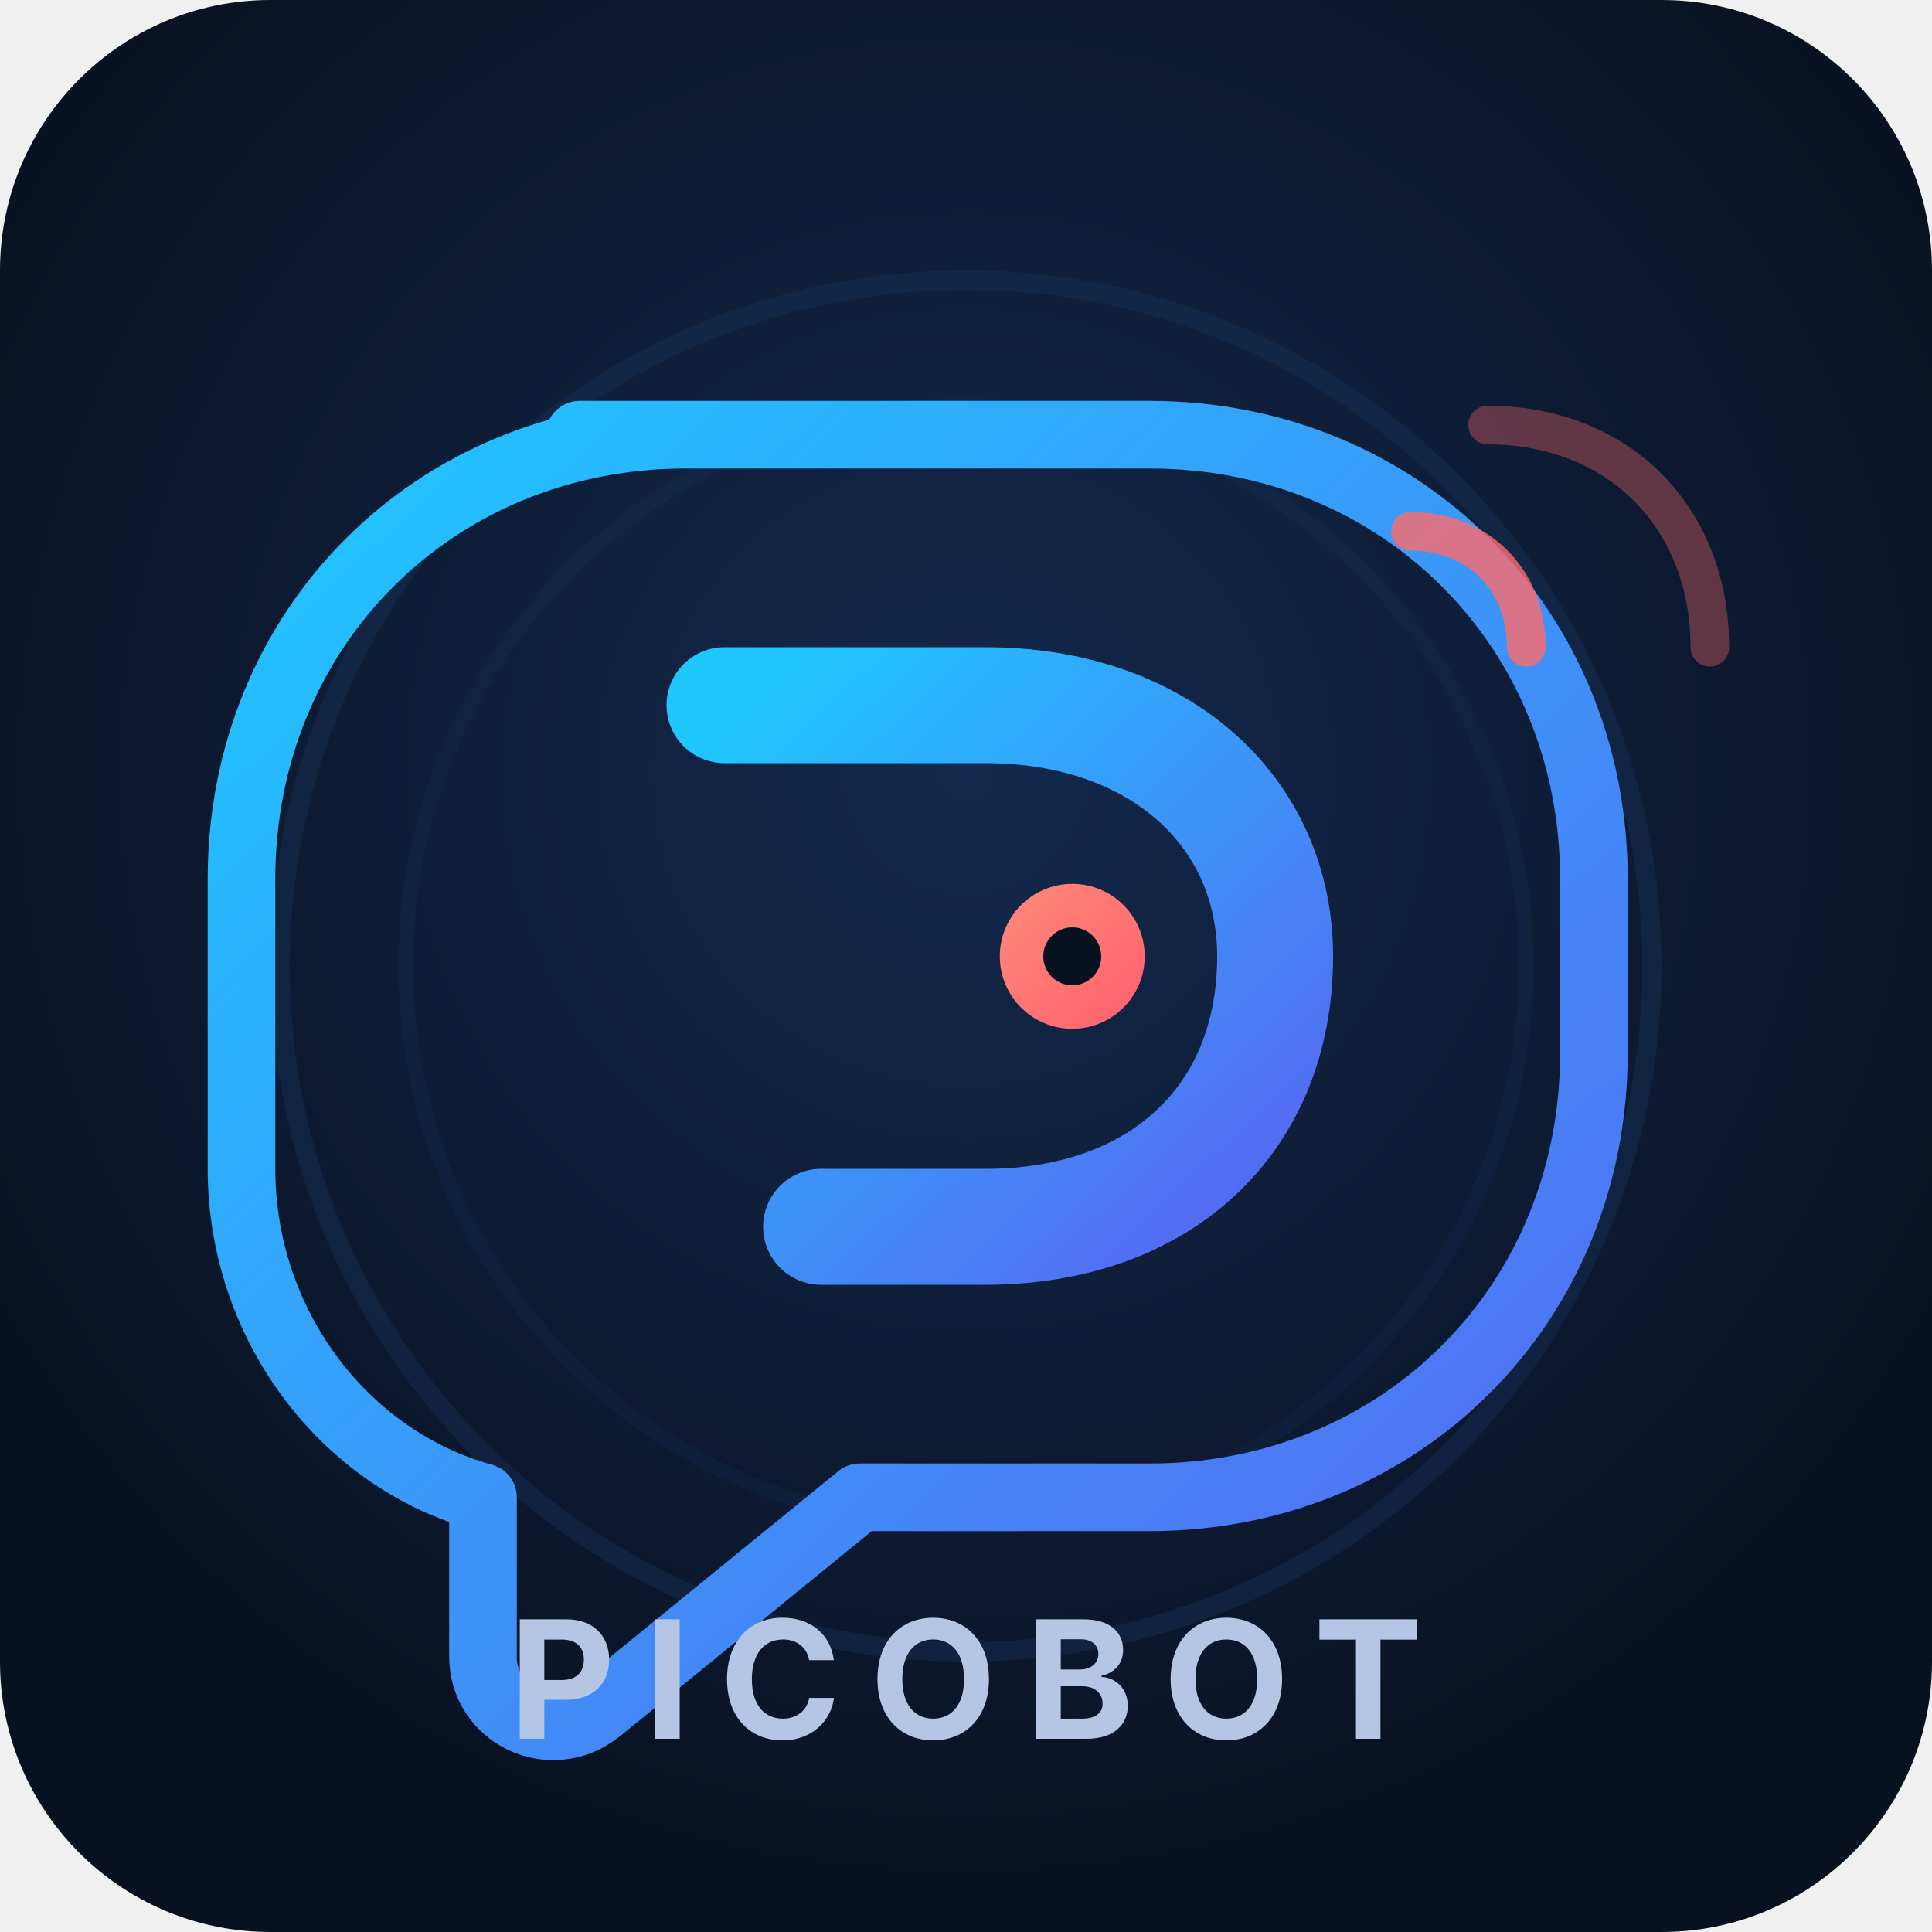
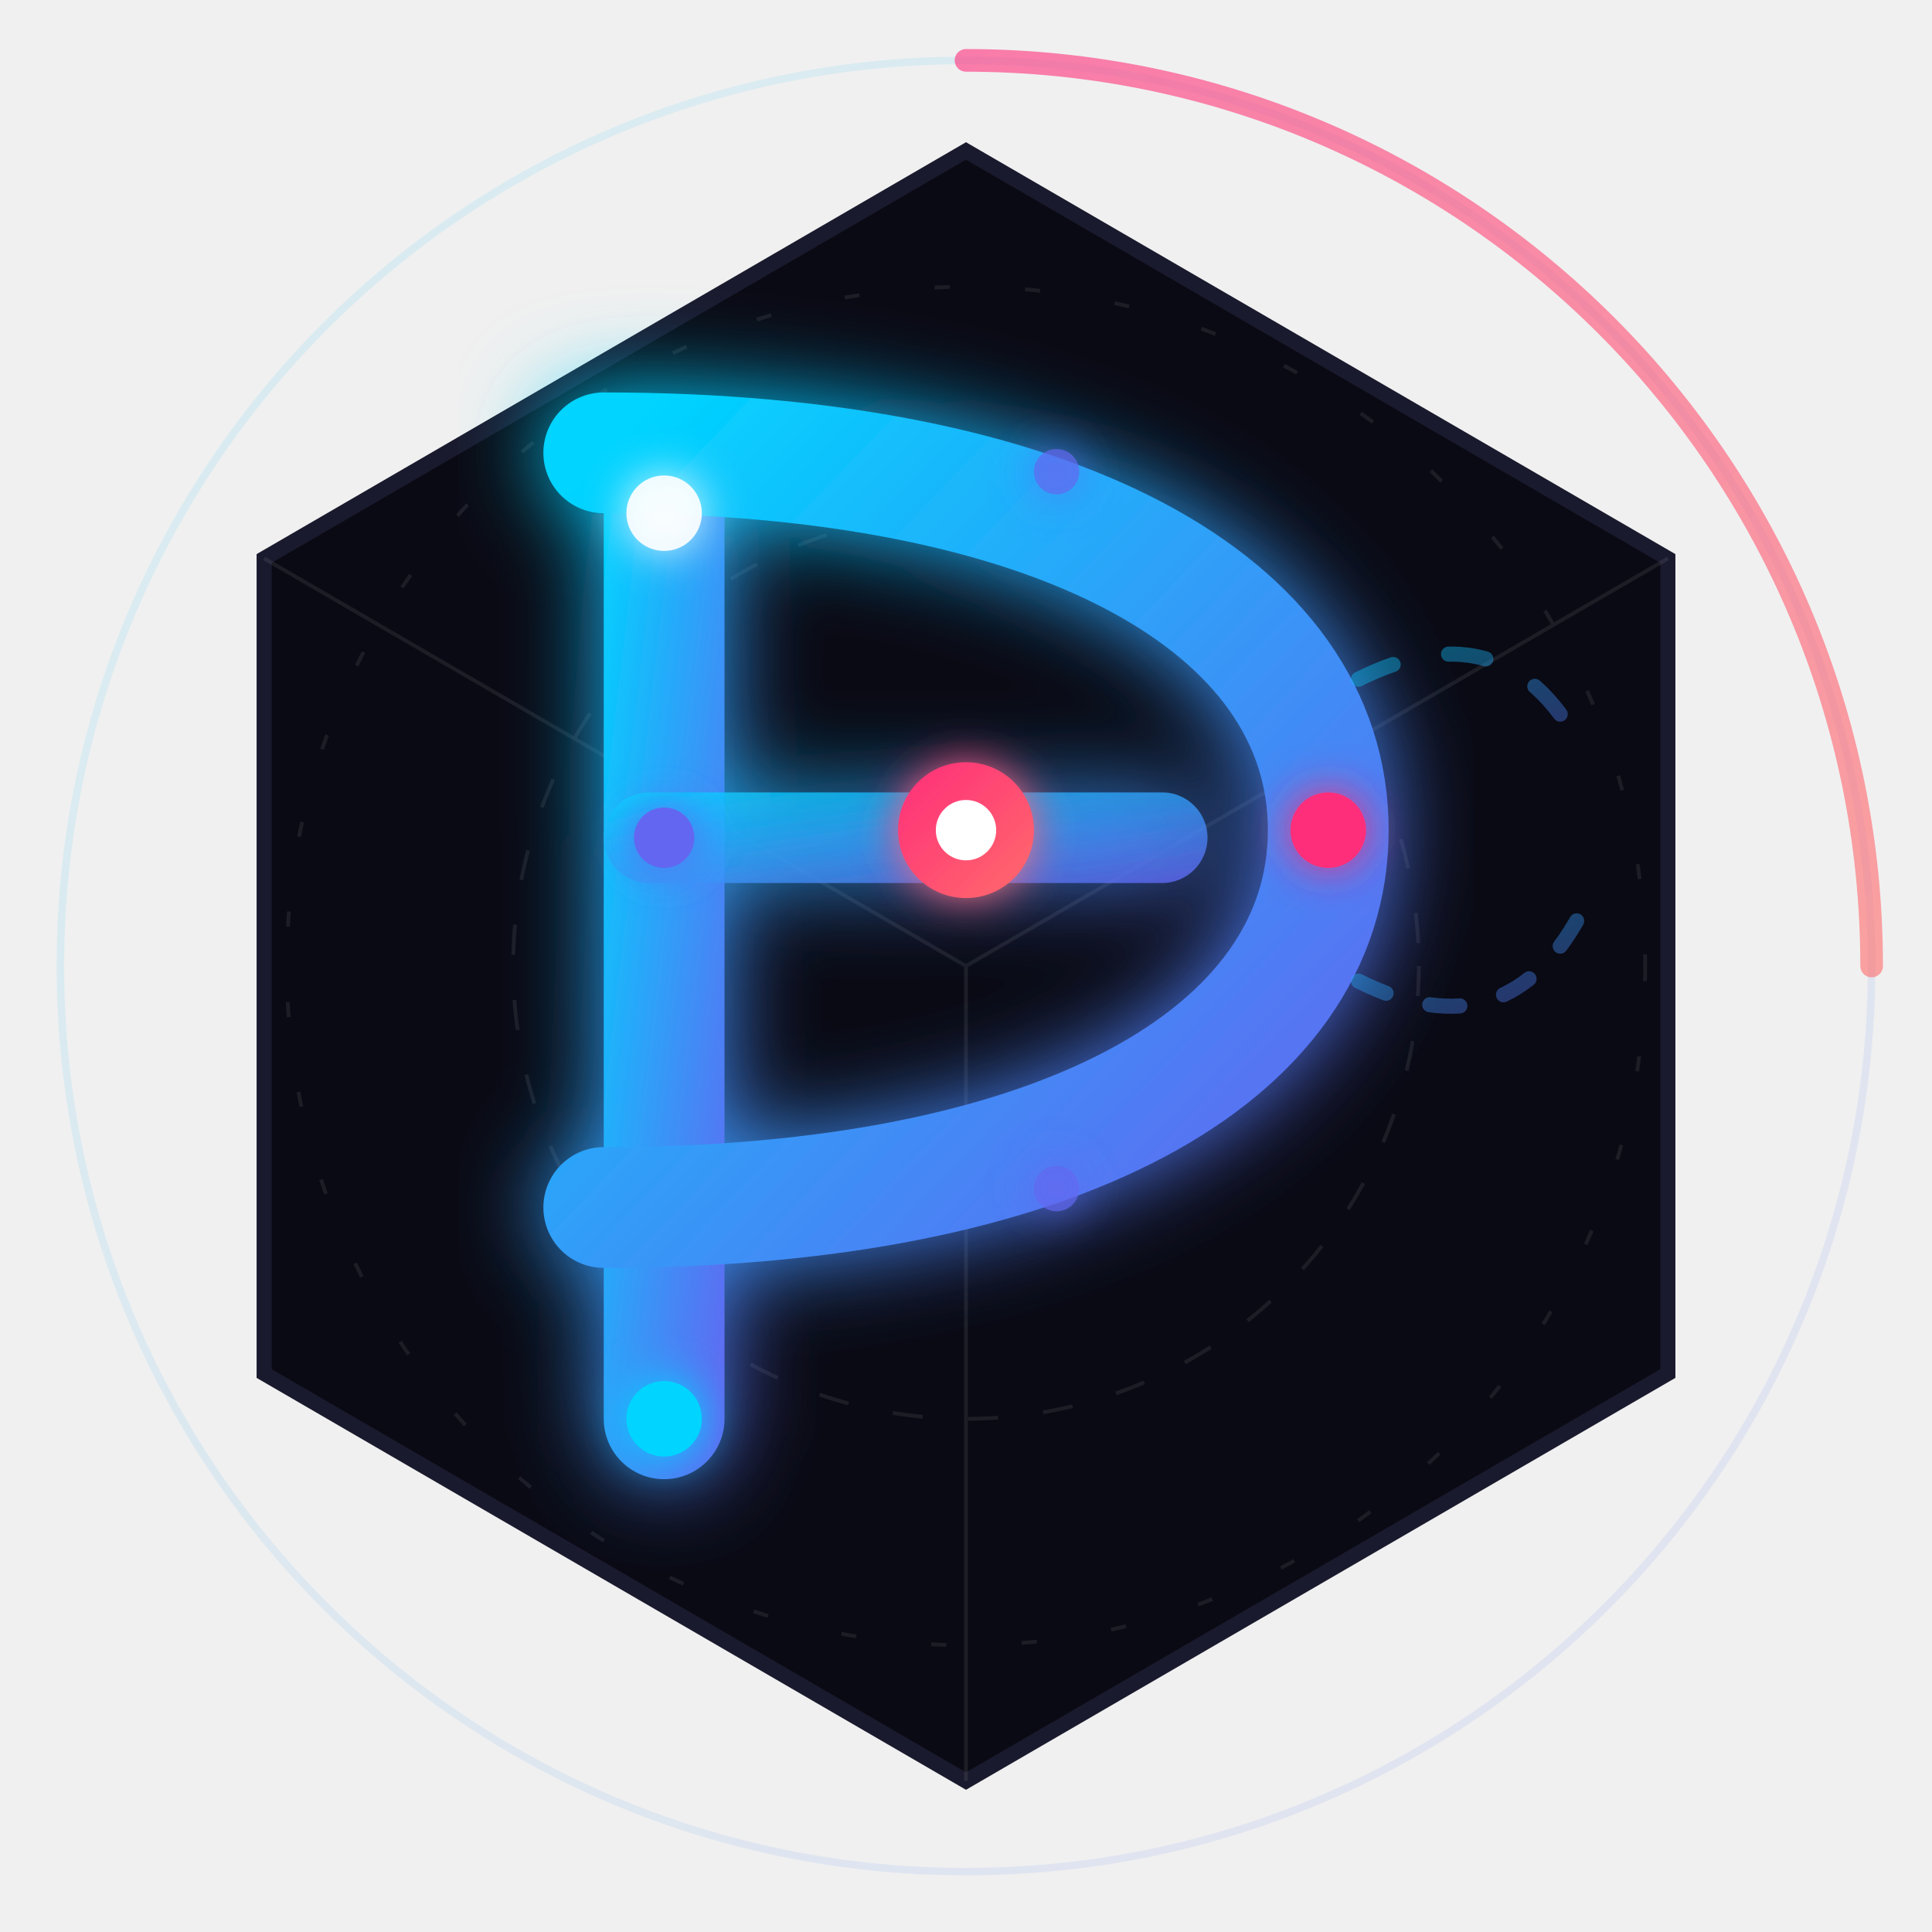
- <svg xmlns="http://www.w3.org/2000/svg" width="400" height="400" viewBox="0 0 400 400">
+ <svg xmlns="http://www.w3.org/2000/svg" width="512" height="512" viewBox="0 0 512 512">
  <defs>
-     <linearGradient id="signal" x1="0%" y1="0%" x2="100%" y2="100%">
-       <stop offset="0%" stop-color="#1EC8FF" />
-       <stop offset="100%" stop-color="#5865F2" />
+     <linearGradient id="primary" x1="0%" y1="0%" x2="100%" y2="100%">
+       <stop offset="0%" stop-color="#00D4FF" />
+       <stop offset="100%" stop-color="#6366F1" />
    </linearGradient>
-     <linearGradient id="core" x1="0%" y1="0%" x2="100%" y2="100%">
-       <stop offset="0%" stop-color="#FF8A7A" />
-       <stop offset="100%" stop-color="#FF5F6D" />
+     <linearGradient id="accent" x1="0%" y1="0%" x2="100%" y2="100%">
+       <stop offset="0%" stop-color="#FF2D7A" />
+       <stop offset="100%" stop-color="#FF6B6B" />
    </linearGradient>
-     <radialGradient id="glow" cx="50%" cy="40%" r="60%">
-       <stop offset="0%" stop-color="#14294D" />
-       <stop offset="100%" stop-color="#081120" />
-     </radialGradient>
+     <filter id="glow" x="-20%" y="-20%" width="140%" height="140%">
+       <feGaussianBlur stdDeviation="12" result="blur" />
+       <feComposite in="SourceGraphic" in2="blur" operator="over" />
+     </filter>
+     <filter id="soft-glow" x="-20%" y="-20%" width="140%" height="140%">
+       <feGaussianBlur stdDeviation="6" result="blur" />
+       <feComposite in="SourceGraphic" in2="blur" operator="over" />
+     </filter>
  </defs>
-   <rect width="400" height="400" rx="56" fill="url(#glow)" />
-   <circle cx="200" cy="200" r="142" fill="none" stroke="#173359" stroke-width="4" opacity="0.4" />
-   <circle cx="200" cy="200" r="116" fill="none" stroke="#173359" stroke-width="3" opacity="0.22" />
-   <path d="M120 90h118c52 0 92 40 92 92v36c0 52-40 92-92 92h-60l-54 44c-10 8-24 1-24-11v-33c-29-8-50-36-50-68v-60c0-52 40-92 92-92h-22z" fill="none" stroke="url(#signal)" stroke-width="14" stroke-linejoin="round" />
-   <path d="M150 146v102" fill="none" stroke="url(#signal)" stroke-width="24" stroke-linecap="round" />
-   <path d="M150 146h54c36 0 60 22 60 52 0 34-24 56-60 56h-34" fill="none" stroke="url(#signal)" stroke-width="24" stroke-linecap="round" stroke-linejoin="round" />
-   <circle cx="222" cy="198" r="15" fill="url(#core)" />
-   <circle cx="222" cy="198" r="6" fill="#081120" />
-   <path d="M292 110c14 0 24 10 24 24" fill="none" stroke="#FF6B6B" stroke-width="8" stroke-linecap="round" opacity="0.8" />
-   <path d="M308 88c27 0 46 19 46 46" fill="none" stroke="#FF6B6B" stroke-width="8" stroke-linecap="round" opacity="0.35" />
-   <text x="200" y="360" text-anchor="middle" font-family="Inter, system-ui, sans-serif" font-size="34" font-weight="700" letter-spacing="6" fill="#B4C6E4">PICOBOT</text>
+   <path d="M256 40 L442 148 L442 364 L256 472 L70 364 L70 148 Z" fill="#0A0A14" stroke="#1A1A2E" stroke-width="4" />
+   <g stroke="#ffffff" stroke-width="1" opacity="0.08" fill="none">
+     <path d="M70 148 L256 256 L442 148" />
+     <path d="M256 472 L256 256" />
+     <circle cx="256" cy="256" r="120" stroke-dasharray="8 12" />
+     <circle cx="256" cy="256" r="180" stroke-dasharray="4 20" />
+   </g>
+   <g filter="url(#glow)">
+     <rect x="160" y="120" width="32" height="272" rx="16" fill="url(#primary)" />
+     <path d="M160 120 C280 120 352 160 352 220 C352 280 280 320 160 320" fill="none" stroke="url(#primary)" stroke-width="32" stroke-linecap="round" stroke-linejoin="round" />
+     <rect x="160" y="210" width="160" height="24" rx="12" fill="url(#primary)" opacity="0.8" />
+   </g>
+   <g filter="url(#soft-glow)">
+     <circle cx="256" cy="220" r="18" fill="url(#accent)" />
+     <circle cx="256" cy="220" r="8" fill="#FFFFFF" />
+     <circle cx="176" cy="136" r="10" fill="#FFFFFF" opacity="0.9" />
+     <circle cx="176" cy="222" r="8" fill="#6366F1" />
+     <circle cx="176" cy="376" r="10" fill="#00D4FF" />
+     <circle cx="352" cy="220" r="10" fill="#FF2D7A" />
+     <circle cx="280" cy="125" r="6" fill="#6366F1" opacity="0.7" />
+     <circle cx="280" cy="315" r="6" fill="#6366F1" opacity="0.7" />
+   </g>
+   <g fill="none" stroke="url(#primary)" stroke-width="4" stroke-linecap="round" opacity="0.4">
+     <path d="M360 180 Q400 160 420 200" stroke-dasharray="10 15" />
+     <path d="M360 260 Q400 280 420 240" stroke-dasharray="8 12" />
+   </g>
+   <circle cx="256" cy="256" r="240" fill="none" stroke="url(#primary)" stroke-width="2" opacity="0.1" />
+   <path d="M256 16 A240 240 0 0 1 496 256" fill="none" stroke="url(#accent)" stroke-width="6" stroke-linecap="round" opacity="0.6" />
</svg>
